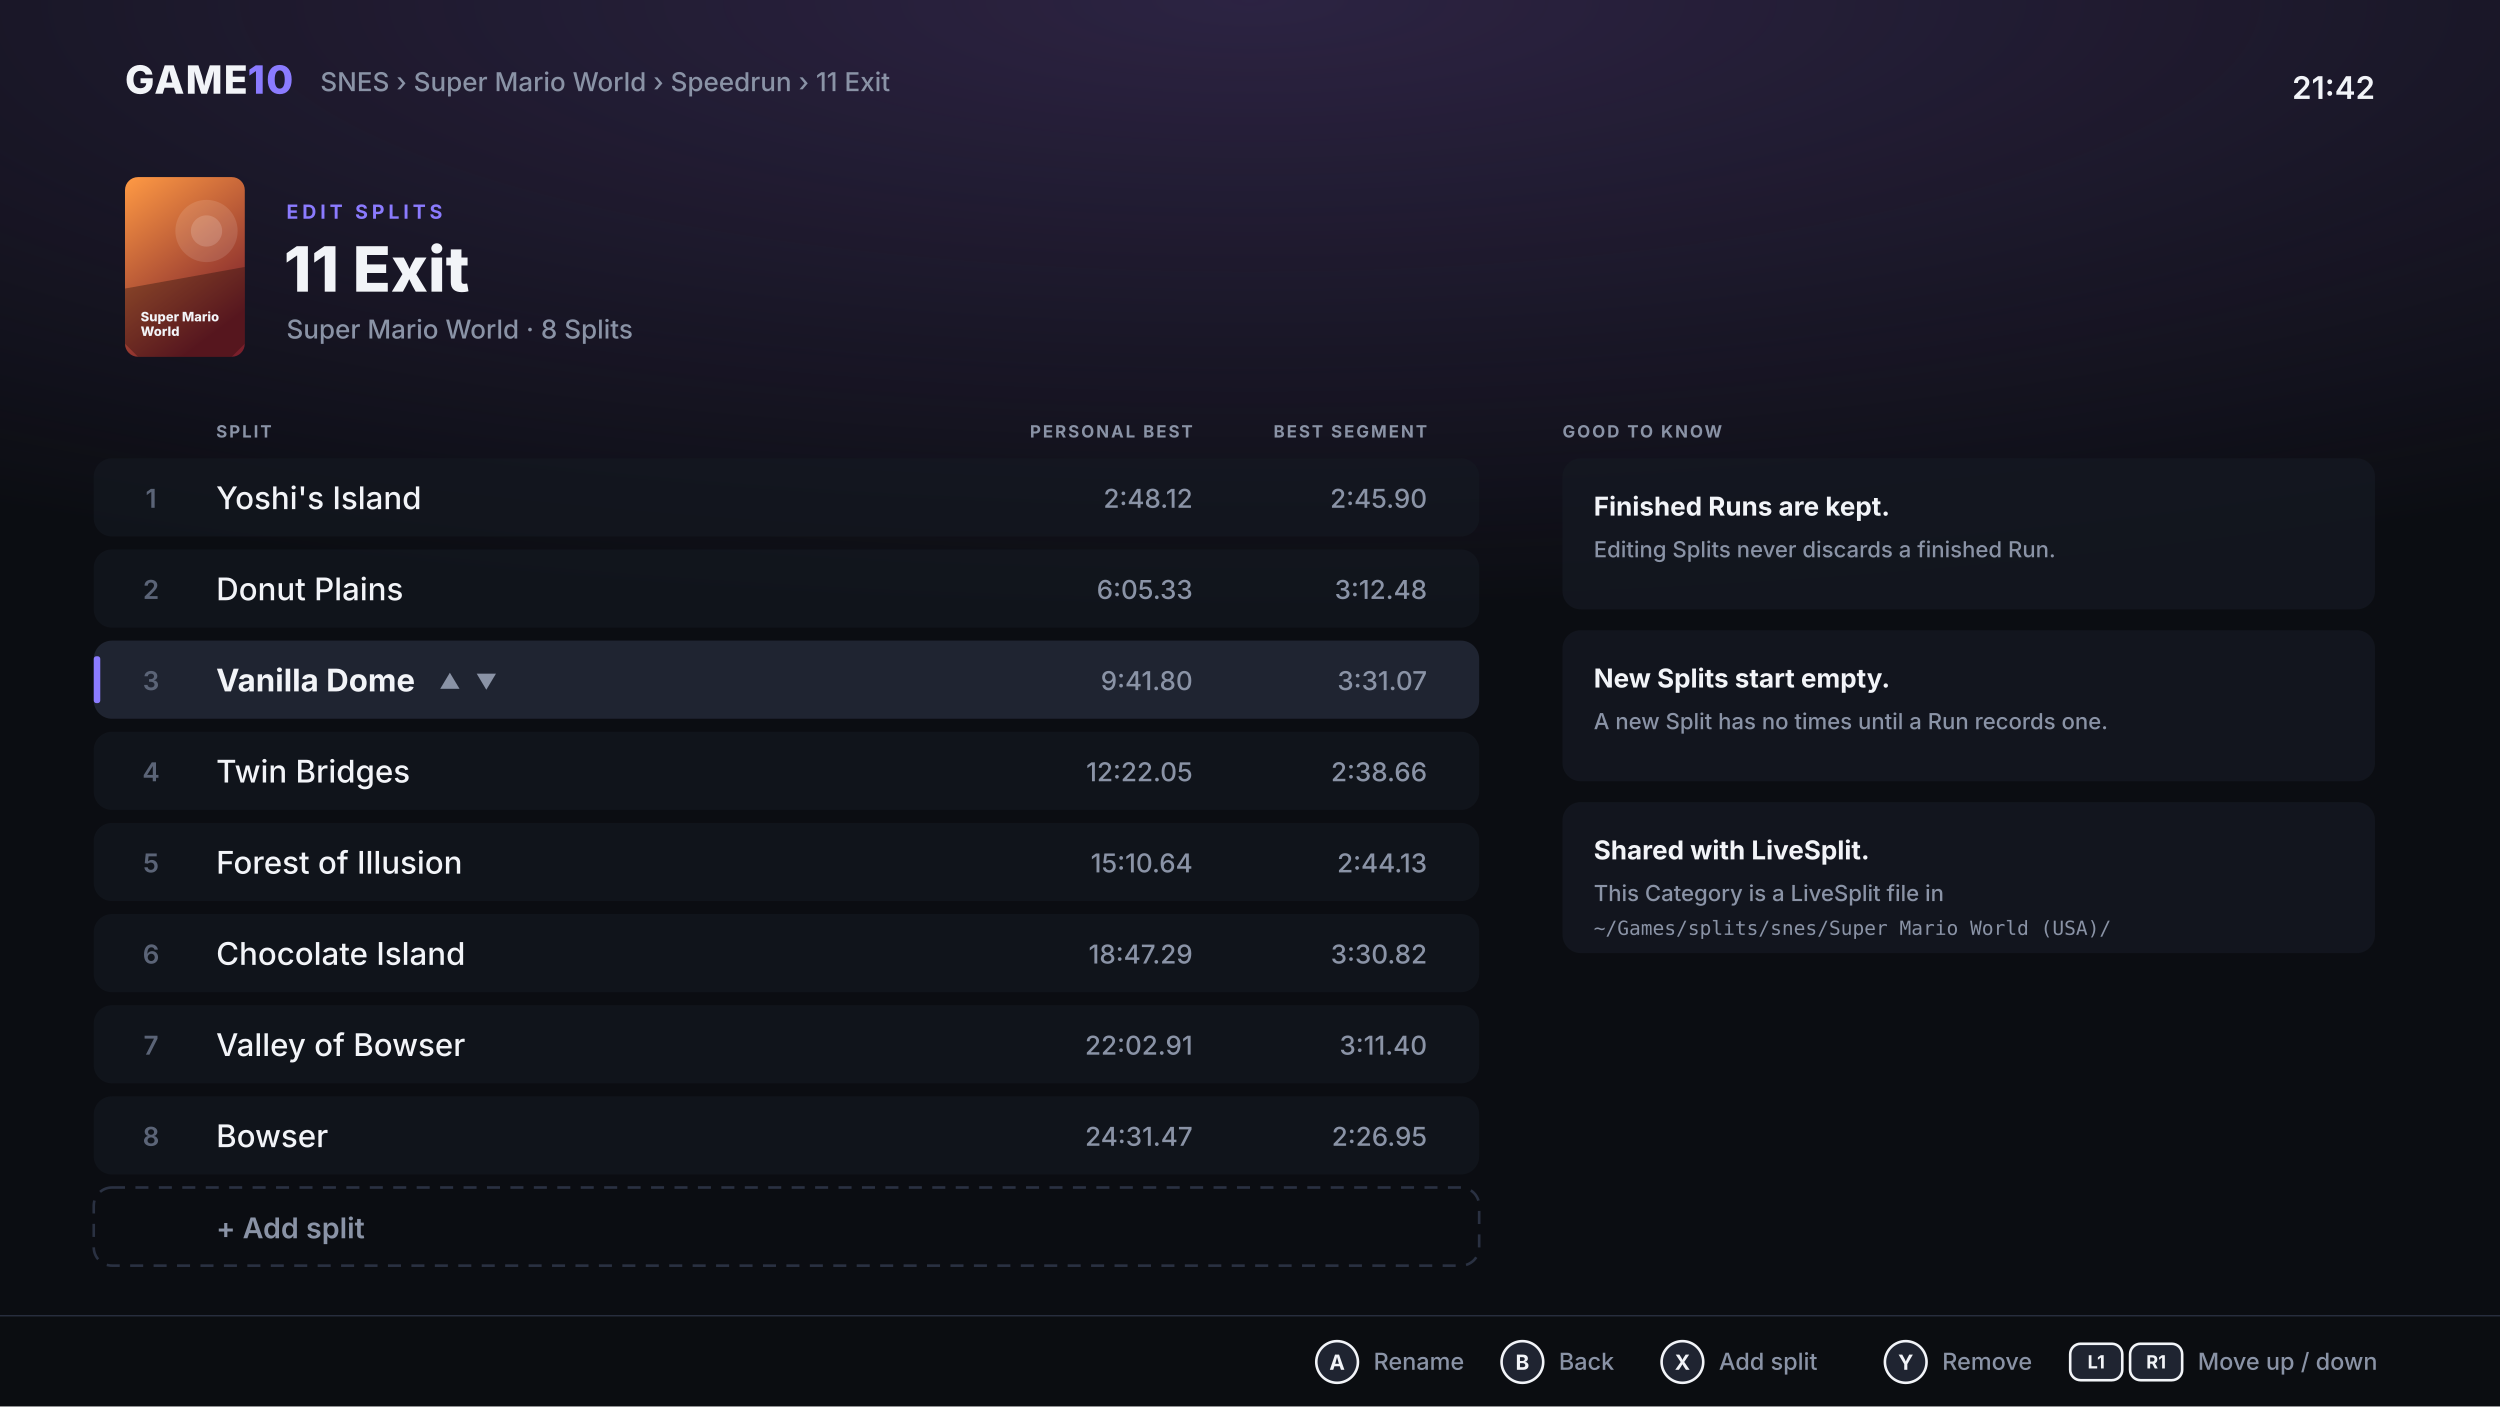
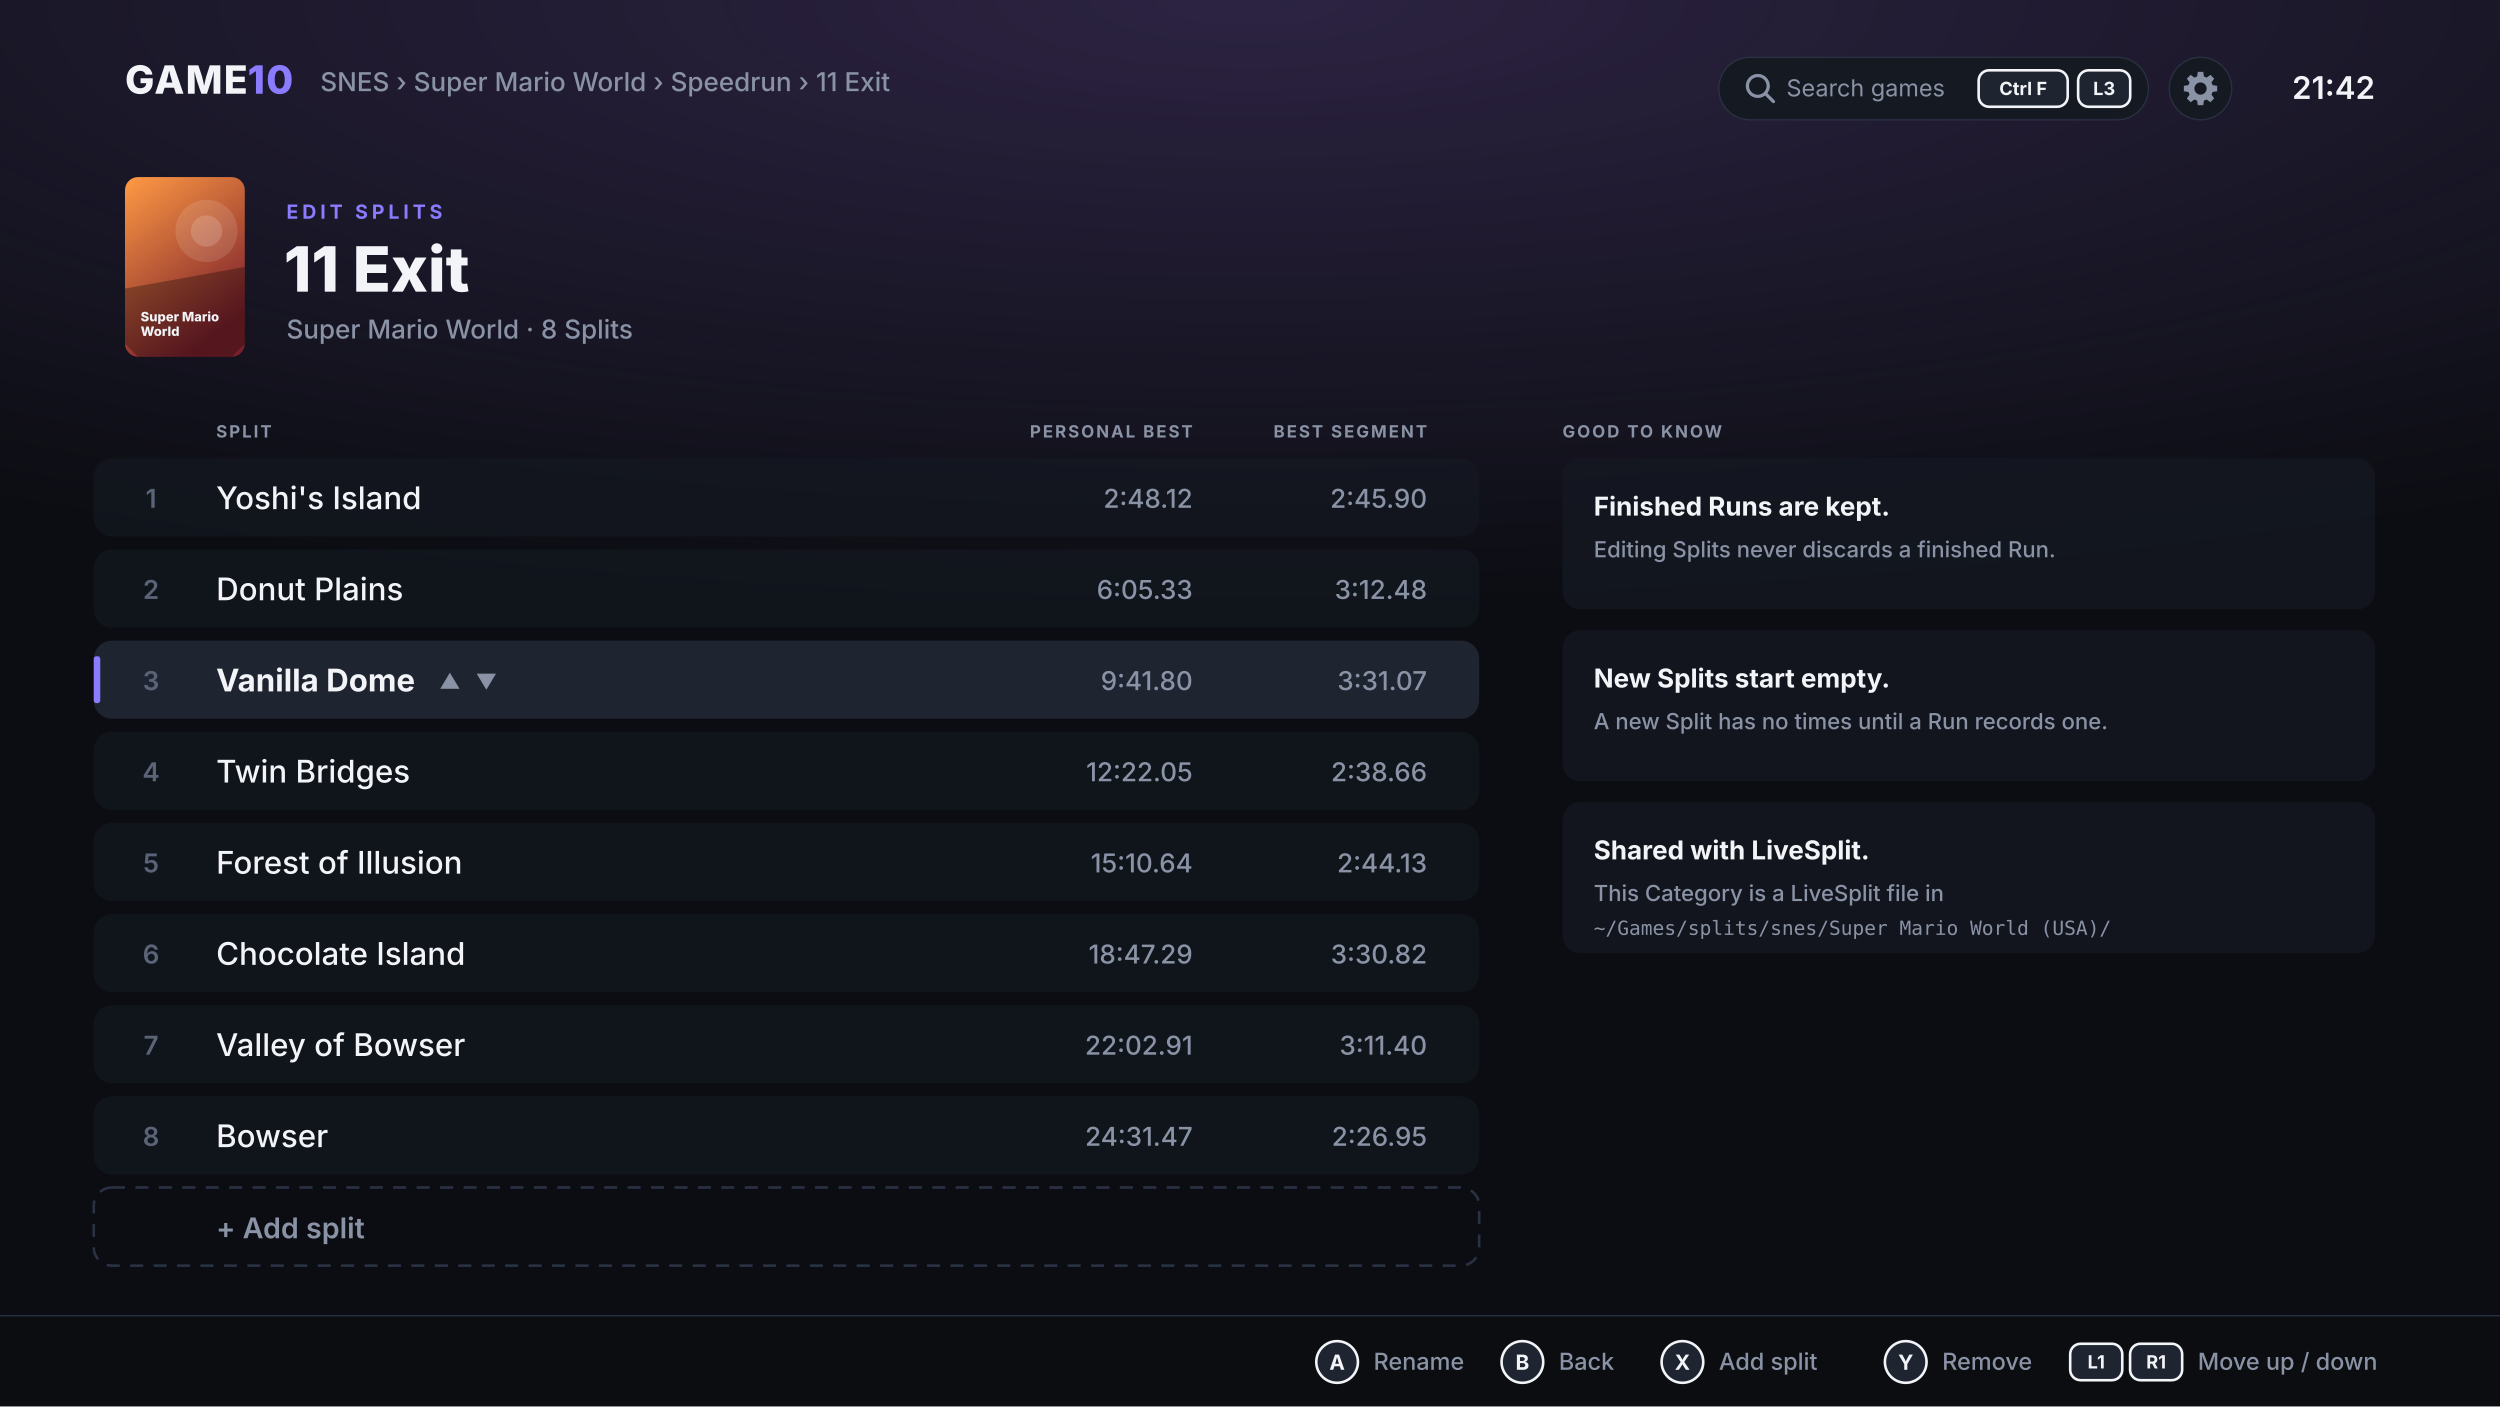
<svg xmlns="http://www.w3.org/2000/svg" width="1920" height="1080" viewBox="0 0 1920 1080">
  <defs>
    <radialGradient id="rg1" cx="0.5" cy="0" r="0.9">
      <stop offset="0" stop-color="#6A4C9C" stop-opacity="0.35" />
      <stop offset="1" stop-color="#6A4C9C" stop-opacity="0" />
    </radialGradient>
    <linearGradient id="lg2" x1="0" y1="0" x2="0.5" y2="1">
      <stop offset="0" stop-color="#FF9A44" stop-opacity="1" />
      <stop offset="1" stop-color="#7A1F2B" stop-opacity="1" />
    </linearGradient>
  </defs>
  <rect x="0.0" y="0.0" width="1920.0" height="1080.0" rx="0" fill="#0B0D12" fill-opacity="1" />
  <rect x="0.0" y="0.0" width="1920.0" height="520.0" rx="0" fill="url(#rg1)" fill-opacity="1" />
  <text x="96" y="72" font-family="Inter, 'Helvetica Neue', Arial, sans-serif" font-size="30" font-weight="800" fill="#F2F4F8" letter-spacing="1">GAME<tspan fill="#8B7BFF">10</tspan>
  </text>
  <text x="246.0" y="70.0" font-family="Inter, 'Helvetica Neue', Arial, sans-serif" font-size="20" font-weight="500" fill="#8A93A6" fill-opacity="1" text-anchor="start" letter-spacing="0">SNES   ›   Super Mario World   ›   Speedrun   ›   11 Exit</text>
  <text x="1824.0" y="76.0" font-family="Inter, 'Helvetica Neue', Arial, sans-serif" font-size="24" font-weight="600" fill="#F2F4F8" fill-opacity="1" text-anchor="end" letter-spacing="0">21:42</text>
+   <rect x="1320.0" y="44.0" width="330.0" height="48.0" rx="24" fill="#151922" fill-opacity="1" stroke="#2A3142" stroke-width="1" />
+   <circle cx="1350.0" cy="66.0" r="8.0" fill="none" fill-opacity="1" stroke="#8A93A6" stroke-width="2.5" />
+   <line x1="1356" y1="72" x2="1362" y2="78" stroke="#8A93A6" stroke-width="2.5" stroke-linecap="round" />
+   <text x="1372.0" y="74.0" font-family="Inter, 'Helvetica Neue', Arial, sans-serif" font-size="18" font-weight="400" fill="#8A93A6" fill-opacity="1" text-anchor="start" letter-spacing="0">Search games</text>
+   <rect x="1596.0" y="54.0" width="40.0" height="28.0" rx="8" fill="#1F2431" fill-opacity="1" stroke="#F2F4F8" stroke-width="2" />
+   <text x="1616.0" y="73.0" font-family="Inter, 'Helvetica Neue', Arial, sans-serif" font-size="14" font-weight="700" fill="#F2F4F8" fill-opacity="1" text-anchor="middle" letter-spacing="0">L3</text>
+   <rect x="1519.6" y="54.0" width="68.4" height="28.0" rx="8" fill="#1F2431" fill-opacity="1" stroke="#F2F4F8" stroke-width="2" />
+   <text x="1553.8" y="73.0" font-family="Inter, 'Helvetica Neue', Arial, sans-serif" font-size="14" font-weight="700" fill="#F2F4F8" fill-opacity="1" text-anchor="middle" letter-spacing="0">Ctrl F</text>
+   <circle cx="1690.0" cy="68.0" r="24.0" fill="#151922" fill-opacity="1" stroke="#2A3142" stroke-width="1" />
+   <polygon points="1699.3,65.4 1702.8,65.9 1702.8,70.1 1699.3,70.6 1698.4,72.7 1700.5,75.6 1697.6,78.5 1694.7,76.4 1692.6,77.3 1692.1,80.8 1687.9,80.8 1687.4,77.3 1685.3,76.4 1682.4,78.5 1679.5,75.6 1681.6,72.7 1680.7,70.6 1677.2,70.1 1677.2,65.9 1680.7,65.4 1681.6,63.3 1679.5,60.4 1682.4,57.5 1685.3,59.6 1687.4,58.7 1687.9,55.2 1692.1,55.2 1692.6,58.7 1694.7,59.6 1697.6,57.5 1700.5,60.4 1698.4,63.3" fill="#8A93A6" />
+   <circle cx="1690.0" cy="68.0" r="4.7" fill="#151922" fill-opacity="1" />
  <rect x="96.0" y="136.0" width="92.0" height="138.0" rx="10" fill="url(#lg2)" fill-opacity="1" />
  <circle cx="158.6" cy="177.4" r="23.9" fill="#FFFFFF" fill-opacity="0.12" />
  <circle cx="158.6" cy="177.4" r="12.0" fill="#FFFFFF" fill-opacity="0.16" />
  <polygon points="96,221.6 188,205.0 188,264.0 178,274.0 106,274.0 96,264.0" fill="#000000" fill-opacity=".3" />
  <text x="108.0" y="246.8" font-family="Inter, 'Helvetica Neue', Arial, sans-serif" font-size="10" font-weight="800" fill="#F2F4F8" fill-opacity="1" text-anchor="start" letter-spacing="0">Super Mario</text>
  <text x="108.0" y="258.0" font-family="Inter, 'Helvetica Neue', Arial, sans-serif" font-size="10" font-weight="800" fill="#F2F4F8" fill-opacity="1" text-anchor="start" letter-spacing="0">World</text>
  <text x="220.0" y="168.0" font-family="Inter, 'Helvetica Neue', Arial, sans-serif" font-size="15" font-weight="700" fill="#8B7BFF" fill-opacity="1" text-anchor="start" letter-spacing="3">EDIT SPLITS</text>
  <text x="218.0" y="224.0" font-family="Inter, 'Helvetica Neue', Arial, sans-serif" font-size="48" font-weight="800" fill="#F2F4F8" fill-opacity="1" text-anchor="start" letter-spacing="0">11 Exit</text>
  <text x="220.0" y="260.0" font-family="Inter, 'Helvetica Neue', Arial, sans-serif" font-size="20" font-weight="500" fill="#8A93A6" fill-opacity="1" text-anchor="start" letter-spacing="0">Super Mario World  ·  8 Splits</text>
  <text x="166.0" y="336.0" font-family="Inter, 'Helvetica Neue', Arial, sans-serif" font-size="13" font-weight="700" fill="#8A93A6" fill-opacity="1" text-anchor="start" letter-spacing="1.5">SPLIT</text>
  <text x="916.0" y="336.0" font-family="Inter, 'Helvetica Neue', Arial, sans-serif" font-size="13" font-weight="700" fill="#8A93A6" fill-opacity="1" text-anchor="end" letter-spacing="1.5">PERSONAL BEST</text>
  <text x="1096.0" y="336.0" font-family="Inter, 'Helvetica Neue', Arial, sans-serif" font-size="13" font-weight="700" fill="#8A93A6" fill-opacity="1" text-anchor="end" letter-spacing="1.5">BEST SEGMENT</text>
  <rect x="72.0" y="352.0" width="1064.0" height="60.0" rx="14" fill="#151922" fill-opacity="0.6" />
  <text x="116.0" y="390.0" font-family="Inter, 'Helvetica Neue', Arial, sans-serif" font-size="20" font-weight="600" fill="#5B6477" fill-opacity="1" text-anchor="middle" letter-spacing="0">1</text>
  <text x="166.0" y="391.0" font-family="Inter, 'Helvetica Neue', Arial, sans-serif" font-size="24" font-weight="500" fill="#F2F4F8" fill-opacity="1" text-anchor="start" letter-spacing="0">Yoshi's Island</text>
  <text x="916.0" y="390.0" font-family="Inter, 'Helvetica Neue', Arial, sans-serif" font-size="20" font-weight="500" fill="#8A93A6" fill-opacity="1" text-anchor="end" letter-spacing="0">2:48.12</text>
  <text x="1096.0" y="390.0" font-family="Inter, 'Helvetica Neue', Arial, sans-serif" font-size="20" font-weight="500" fill="#8A93A6" fill-opacity="1" text-anchor="end" letter-spacing="0">2:45.90</text>
  <rect x="72.0" y="422.0" width="1064.0" height="60.0" rx="14" fill="#151922" fill-opacity="0.6" />
  <text x="116.0" y="460.0" font-family="Inter, 'Helvetica Neue', Arial, sans-serif" font-size="20" font-weight="600" fill="#5B6477" fill-opacity="1" text-anchor="middle" letter-spacing="0">2</text>
  <text x="166.0" y="461.0" font-family="Inter, 'Helvetica Neue', Arial, sans-serif" font-size="24" font-weight="500" fill="#F2F4F8" fill-opacity="1" text-anchor="start" letter-spacing="0">Donut Plains</text>
  <text x="916.0" y="460.0" font-family="Inter, 'Helvetica Neue', Arial, sans-serif" font-size="20" font-weight="500" fill="#8A93A6" fill-opacity="1" text-anchor="end" letter-spacing="0">6:05.33</text>
  <text x="1096.0" y="460.0" font-family="Inter, 'Helvetica Neue', Arial, sans-serif" font-size="20" font-weight="500" fill="#8A93A6" fill-opacity="1" text-anchor="end" letter-spacing="0">3:12.48</text>
  <rect x="72.0" y="492.0" width="1064.0" height="60.0" rx="14" fill="#1F2431" fill-opacity="1" />
  <rect x="72.0" y="504.0" width="5.0" height="36.0" rx="2" fill="#8B7BFF" fill-opacity="1" />
  <text x="345.5" y="529.0" font-family="Inter, 'Helvetica Neue', Arial, sans-serif" font-size="16" font-weight="600" fill="#8A93A6" fill-opacity="1" text-anchor="middle" letter-spacing="0">▲</text>
  <text x="373.5" y="529.0" font-family="Inter, 'Helvetica Neue', Arial, sans-serif" font-size="16" font-weight="600" fill="#8A93A6" fill-opacity="1" text-anchor="middle" letter-spacing="0">▼</text>
  <text x="116.0" y="530.0" font-family="Inter, 'Helvetica Neue', Arial, sans-serif" font-size="20" font-weight="600" fill="#5B6477" fill-opacity="1" text-anchor="middle" letter-spacing="0">3</text>
  <text x="166.0" y="531.0" font-family="Inter, 'Helvetica Neue', Arial, sans-serif" font-size="24" font-weight="700" fill="#F2F4F8" fill-opacity="1" text-anchor="start" letter-spacing="0">Vanilla Dome</text>
  <text x="916.0" y="530.0" font-family="Inter, 'Helvetica Neue', Arial, sans-serif" font-size="20" font-weight="500" fill="#8A93A6" fill-opacity="1" text-anchor="end" letter-spacing="0">9:41.80</text>
  <text x="1096.0" y="530.0" font-family="Inter, 'Helvetica Neue', Arial, sans-serif" font-size="20" font-weight="500" fill="#8A93A6" fill-opacity="1" text-anchor="end" letter-spacing="0">3:31.07</text>
  <rect x="72.0" y="562.0" width="1064.0" height="60.0" rx="14" fill="#151922" fill-opacity="0.6" />
  <text x="116.0" y="600.0" font-family="Inter, 'Helvetica Neue', Arial, sans-serif" font-size="20" font-weight="600" fill="#5B6477" fill-opacity="1" text-anchor="middle" letter-spacing="0">4</text>
  <text x="166.0" y="601.0" font-family="Inter, 'Helvetica Neue', Arial, sans-serif" font-size="24" font-weight="500" fill="#F2F4F8" fill-opacity="1" text-anchor="start" letter-spacing="0">Twin Bridges</text>
  <text x="916.0" y="600.0" font-family="Inter, 'Helvetica Neue', Arial, sans-serif" font-size="20" font-weight="500" fill="#8A93A6" fill-opacity="1" text-anchor="end" letter-spacing="0">12:22.05</text>
  <text x="1096.0" y="600.0" font-family="Inter, 'Helvetica Neue', Arial, sans-serif" font-size="20" font-weight="500" fill="#8A93A6" fill-opacity="1" text-anchor="end" letter-spacing="0">2:38.66</text>
  <rect x="72.0" y="632.0" width="1064.0" height="60.0" rx="14" fill="#151922" fill-opacity="0.6" />
  <text x="116.0" y="670.0" font-family="Inter, 'Helvetica Neue', Arial, sans-serif" font-size="20" font-weight="600" fill="#5B6477" fill-opacity="1" text-anchor="middle" letter-spacing="0">5</text>
  <text x="166.0" y="671.0" font-family="Inter, 'Helvetica Neue', Arial, sans-serif" font-size="24" font-weight="500" fill="#F2F4F8" fill-opacity="1" text-anchor="start" letter-spacing="0">Forest of Illusion</text>
  <text x="916.0" y="670.0" font-family="Inter, 'Helvetica Neue', Arial, sans-serif" font-size="20" font-weight="500" fill="#8A93A6" fill-opacity="1" text-anchor="end" letter-spacing="0">15:10.64</text>
  <text x="1096.0" y="670.0" font-family="Inter, 'Helvetica Neue', Arial, sans-serif" font-size="20" font-weight="500" fill="#8A93A6" fill-opacity="1" text-anchor="end" letter-spacing="0">2:44.13</text>
  <rect x="72.0" y="702.0" width="1064.0" height="60.0" rx="14" fill="#151922" fill-opacity="0.6" />
  <text x="116.0" y="740.0" font-family="Inter, 'Helvetica Neue', Arial, sans-serif" font-size="20" font-weight="600" fill="#5B6477" fill-opacity="1" text-anchor="middle" letter-spacing="0">6</text>
  <text x="166.0" y="741.0" font-family="Inter, 'Helvetica Neue', Arial, sans-serif" font-size="24" font-weight="500" fill="#F2F4F8" fill-opacity="1" text-anchor="start" letter-spacing="0">Chocolate Island</text>
  <text x="916.0" y="740.0" font-family="Inter, 'Helvetica Neue', Arial, sans-serif" font-size="20" font-weight="500" fill="#8A93A6" fill-opacity="1" text-anchor="end" letter-spacing="0">18:47.29</text>
  <text x="1096.0" y="740.0" font-family="Inter, 'Helvetica Neue', Arial, sans-serif" font-size="20" font-weight="500" fill="#8A93A6" fill-opacity="1" text-anchor="end" letter-spacing="0">3:30.82</text>
  <rect x="72.0" y="772.0" width="1064.0" height="60.0" rx="14" fill="#151922" fill-opacity="0.6" />
  <text x="116.0" y="810.0" font-family="Inter, 'Helvetica Neue', Arial, sans-serif" font-size="20" font-weight="600" fill="#5B6477" fill-opacity="1" text-anchor="middle" letter-spacing="0">7</text>
  <text x="166.0" y="811.0" font-family="Inter, 'Helvetica Neue', Arial, sans-serif" font-size="24" font-weight="500" fill="#F2F4F8" fill-opacity="1" text-anchor="start" letter-spacing="0">Valley of Bowser</text>
  <text x="916.0" y="810.0" font-family="Inter, 'Helvetica Neue', Arial, sans-serif" font-size="20" font-weight="500" fill="#8A93A6" fill-opacity="1" text-anchor="end" letter-spacing="0">22:02.91</text>
  <text x="1096.0" y="810.0" font-family="Inter, 'Helvetica Neue', Arial, sans-serif" font-size="20" font-weight="500" fill="#8A93A6" fill-opacity="1" text-anchor="end" letter-spacing="0">3:11.40</text>
  <rect x="72.0" y="842.0" width="1064.0" height="60.0" rx="14" fill="#151922" fill-opacity="0.6" />
  <text x="116.0" y="880.0" font-family="Inter, 'Helvetica Neue', Arial, sans-serif" font-size="20" font-weight="600" fill="#5B6477" fill-opacity="1" text-anchor="middle" letter-spacing="0">8</text>
  <text x="166.0" y="881.0" font-family="Inter, 'Helvetica Neue', Arial, sans-serif" font-size="24" font-weight="500" fill="#F2F4F8" fill-opacity="1" text-anchor="start" letter-spacing="0">Bowser</text>
  <text x="916.0" y="880.0" font-family="Inter, 'Helvetica Neue', Arial, sans-serif" font-size="20" font-weight="500" fill="#8A93A6" fill-opacity="1" text-anchor="end" letter-spacing="0">24:31.47</text>
  <text x="1096.0" y="880.0" font-family="Inter, 'Helvetica Neue', Arial, sans-serif" font-size="20" font-weight="500" fill="#8A93A6" fill-opacity="1" text-anchor="end" letter-spacing="0">2:26.95</text>
  <rect x="72.0" y="912.0" width="1064.0" height="60.0" rx="14" fill="none" fill-opacity="1" stroke="#2A3142" stroke-width="2" stroke-dasharray="10 8" />
  <text x="166.0" y="951.0" font-family="Inter, 'Helvetica Neue', Arial, sans-serif" font-size="22" font-weight="600" fill="#8A93A6" fill-opacity="1" text-anchor="start" letter-spacing="0">+  Add split</text>
  <text x="1200.0" y="336.0" font-family="Inter, 'Helvetica Neue', Arial, sans-serif" font-size="13" font-weight="700" fill="#8A93A6" fill-opacity="1" text-anchor="start" letter-spacing="1.5">GOOD TO KNOW</text>
  <rect x="1200.0" y="352.0" width="624.0" height="116.0" rx="14" fill="#151922" fill-opacity="0.75" />
  <text x="1224.0" y="396.0" font-family="Inter, 'Helvetica Neue', Arial, sans-serif" font-size="20" font-weight="700" fill="#F2F4F8" fill-opacity="1" text-anchor="start" letter-spacing="0">Finished Runs are kept.</text>
  <text x="1224.0" y="428.0" font-family="Inter, 'Helvetica Neue', Arial, sans-serif" font-size="17" font-weight="500" fill="#8A93A6" fill-opacity="1" text-anchor="start" letter-spacing="0">Editing Splits never discards a finished Run.</text>
  <rect x="1200.0" y="484.0" width="624.0" height="116.0" rx="14" fill="#151922" fill-opacity="0.75" />
  <text x="1224.0" y="528.0" font-family="Inter, 'Helvetica Neue', Arial, sans-serif" font-size="20" font-weight="700" fill="#F2F4F8" fill-opacity="1" text-anchor="start" letter-spacing="0">New Splits start empty.</text>
  <text x="1224.0" y="560.0" font-family="Inter, 'Helvetica Neue', Arial, sans-serif" font-size="17" font-weight="500" fill="#8A93A6" fill-opacity="1" text-anchor="start" letter-spacing="0">A new Split has no times until a Run records one.</text>
  <rect x="1200.0" y="616.0" width="624.0" height="116.0" rx="14" fill="#151922" fill-opacity="0.75" />
  <text x="1224.0" y="660.0" font-family="Inter, 'Helvetica Neue', Arial, sans-serif" font-size="20" font-weight="700" fill="#F2F4F8" fill-opacity="1" text-anchor="start" letter-spacing="0">Shared with LiveSplit.</text>
  <text x="1224.0" y="692.0" font-family="Inter, 'Helvetica Neue', Arial, sans-serif" font-size="17" font-weight="500" fill="#8A93A6" fill-opacity="1" text-anchor="start" letter-spacing="0">This Category is a LiveSplit file in</text>
  <text x="1224.0" y="718.0" font-family="'JetBrains Mono', 'DejaVu Sans Mono', monospace" font-size="15" font-weight="400" fill="#8A93A6" fill-opacity="1" text-anchor="start" letter-spacing="0">~/Games/splits/snes/Super Mario World (USA)/</text>
  <rect x="0.0" y="1010.0" width="1920.0" height="70.0" rx="0" fill="#0B0D12" fill-opacity="0.92" />
  <rect x="0.0" y="1010.0" width="1920.0" height="1.0" rx="0" fill="#2A3142" fill-opacity="1" />
  <text x="1687.9" y="1052.0" font-family="Inter, 'Helvetica Neue', Arial, sans-serif" font-size="18" font-weight="500" fill="#8A93A6" fill-opacity="1" text-anchor="start" letter-spacing="0">Move up / down</text>
  <rect x="1635.9" y="1032.0" width="40.0" height="28.0" rx="8" fill="#1F2431" fill-opacity="1" stroke="#F2F4F8" stroke-width="2" />
  <text x="1655.9" y="1051.0" font-family="Inter, 'Helvetica Neue', Arial, sans-serif" font-size="14" font-weight="700" fill="#F2F4F8" fill-opacity="1" text-anchor="middle" letter-spacing="0">R1</text>
  <rect x="1589.9" y="1032.0" width="40.0" height="28.0" rx="8" fill="#1F2431" fill-opacity="1" stroke="#F2F4F8" stroke-width="2" />
  <text x="1609.9" y="1051.0" font-family="Inter, 'Helvetica Neue', Arial, sans-serif" font-size="14" font-weight="700" fill="#F2F4F8" fill-opacity="1" text-anchor="middle" letter-spacing="0">L1</text>
  <text x="1491.6" y="1052.0" font-family="Inter, 'Helvetica Neue', Arial, sans-serif" font-size="18" font-weight="500" fill="#8A93A6" fill-opacity="1" text-anchor="start" letter-spacing="0">Remove</text>
  <circle cx="1463.6" cy="1046.0" r="16.0" fill="#1F2431" fill-opacity="1" stroke="#F2F4F8" stroke-width="2" />
  <text x="1463.6" y="1052.0" font-family="Inter, 'Helvetica Neue', Arial, sans-serif" font-size="16" font-weight="700" fill="#F2F4F8" fill-opacity="1" text-anchor="middle" letter-spacing="0">Y</text>
  <text x="1320.1" y="1052.0" font-family="Inter, 'Helvetica Neue', Arial, sans-serif" font-size="18" font-weight="500" fill="#8A93A6" fill-opacity="1" text-anchor="start" letter-spacing="0">Add split</text>
  <circle cx="1292.1" cy="1046.0" r="16.0" fill="#1F2431" fill-opacity="1" stroke="#F2F4F8" stroke-width="2" />
  <text x="1292.1" y="1052.0" font-family="Inter, 'Helvetica Neue', Arial, sans-serif" font-size="16" font-weight="700" fill="#F2F4F8" fill-opacity="1" text-anchor="middle" letter-spacing="0">X</text>
  <text x="1197.2" y="1052.0" font-family="Inter, 'Helvetica Neue', Arial, sans-serif" font-size="18" font-weight="500" fill="#8A93A6" fill-opacity="1" text-anchor="start" letter-spacing="0">Back</text>
  <circle cx="1169.2" cy="1046.0" r="16.0" fill="#1F2431" fill-opacity="1" stroke="#F2F4F8" stroke-width="2" />
  <text x="1169.2" y="1052.0" font-family="Inter, 'Helvetica Neue', Arial, sans-serif" font-size="16" font-weight="700" fill="#F2F4F8" fill-opacity="1" text-anchor="middle" letter-spacing="0">B</text>
  <text x="1054.9" y="1052.0" font-family="Inter, 'Helvetica Neue', Arial, sans-serif" font-size="18" font-weight="500" fill="#8A93A6" fill-opacity="1" text-anchor="start" letter-spacing="0">Rename</text>
  <circle cx="1026.9" cy="1046.0" r="16.0" fill="#1F2431" fill-opacity="1" stroke="#F2F4F8" stroke-width="2" />
  <text x="1026.9" y="1052.0" font-family="Inter, 'Helvetica Neue', Arial, sans-serif" font-size="16" font-weight="700" fill="#F2F4F8" fill-opacity="1" text-anchor="middle" letter-spacing="0">A</text>
</svg>
